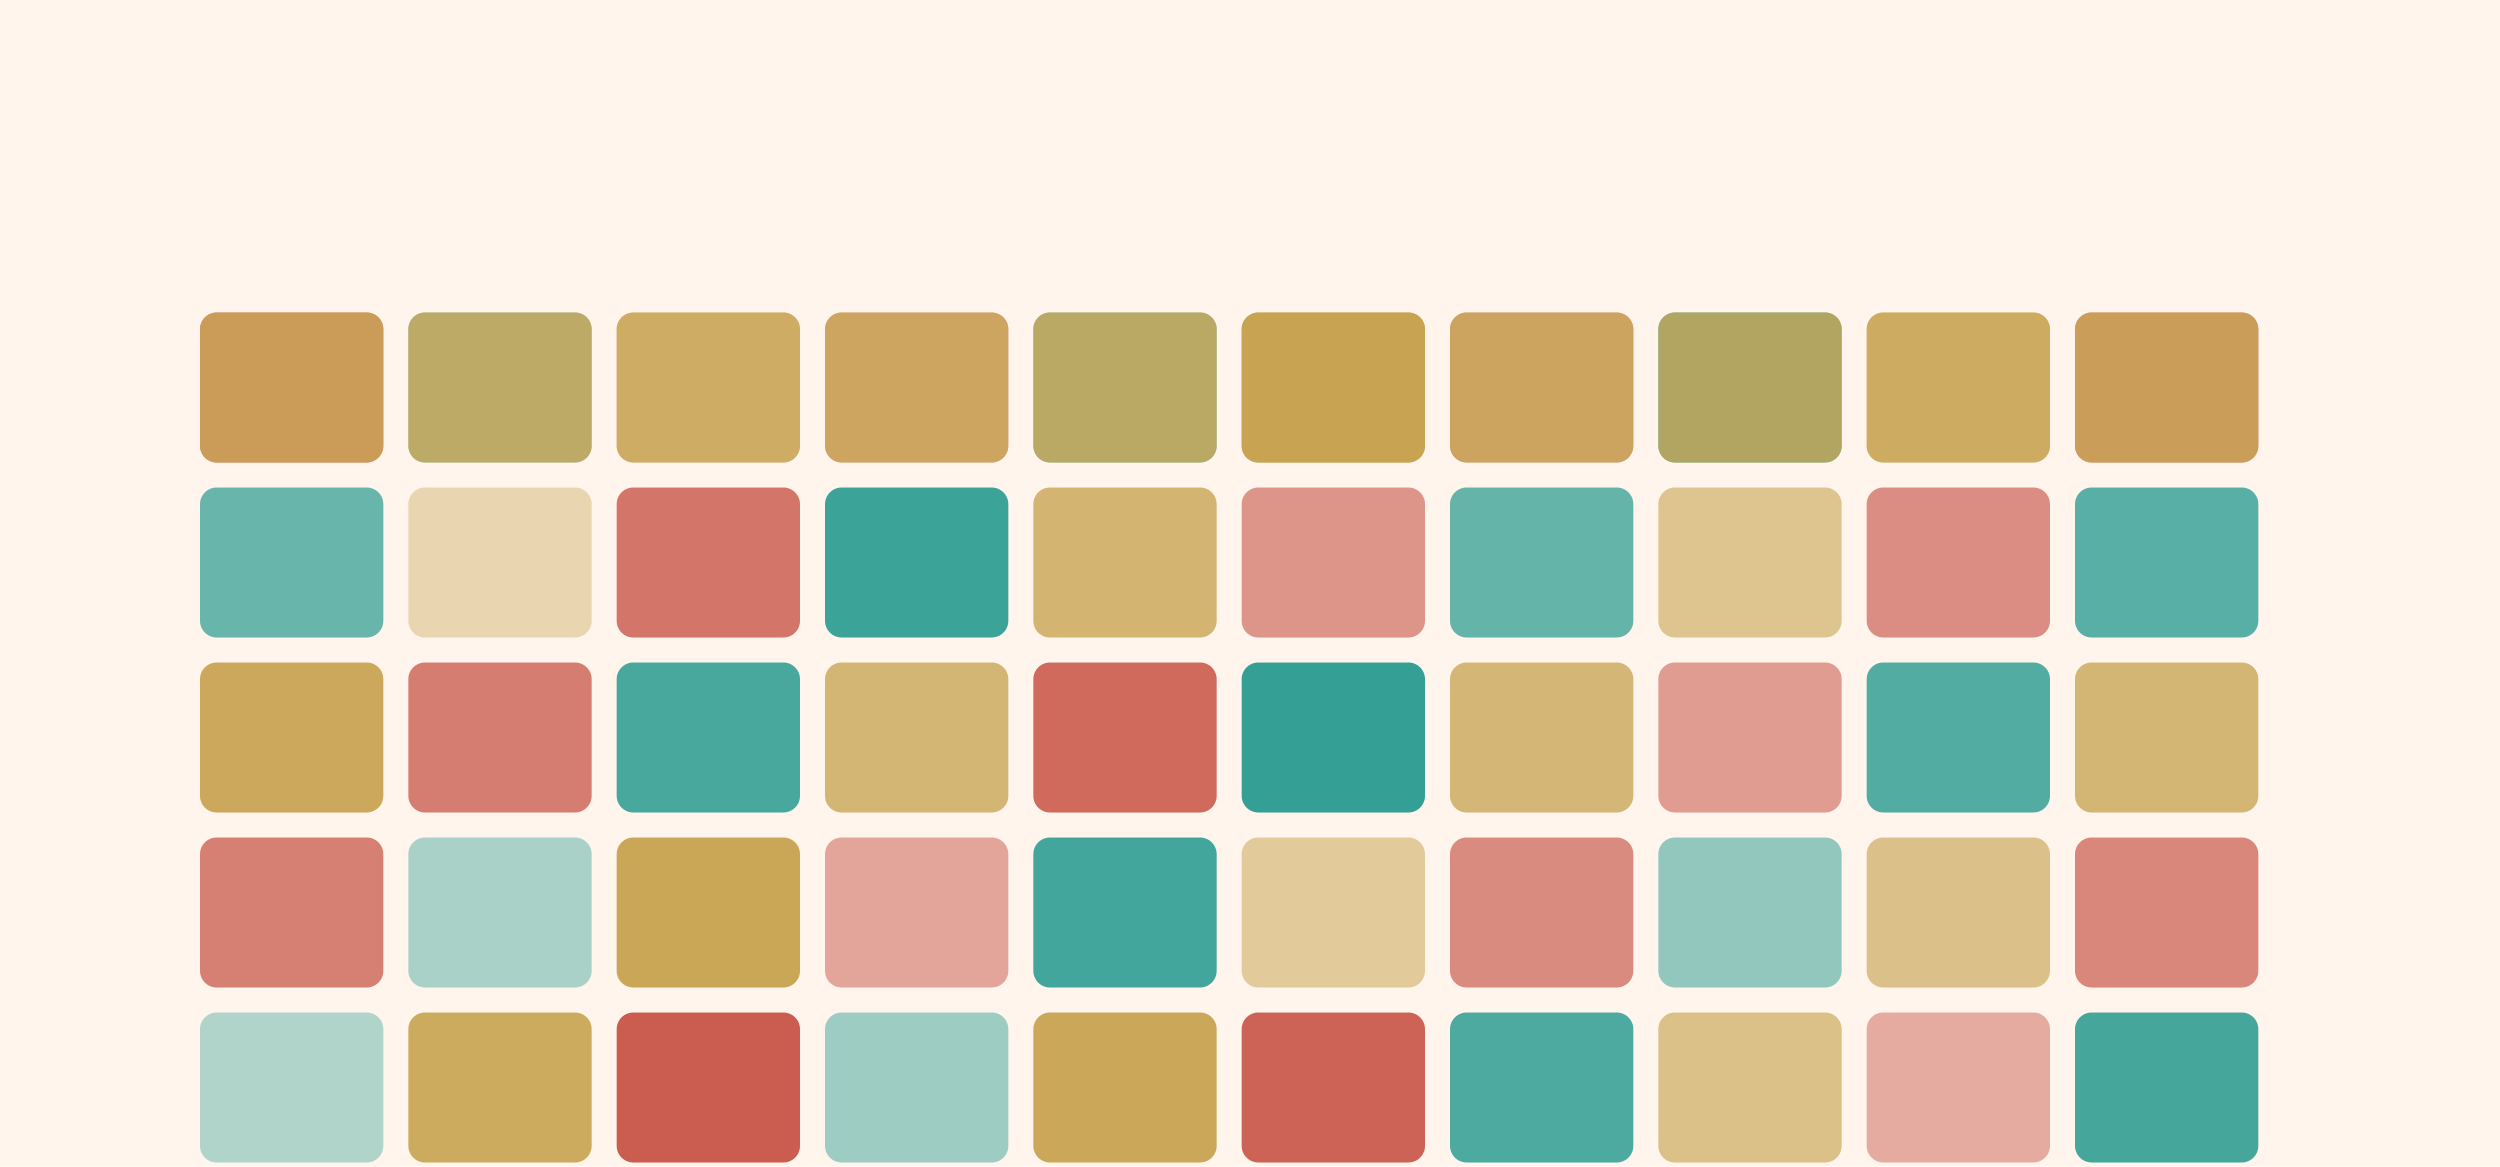
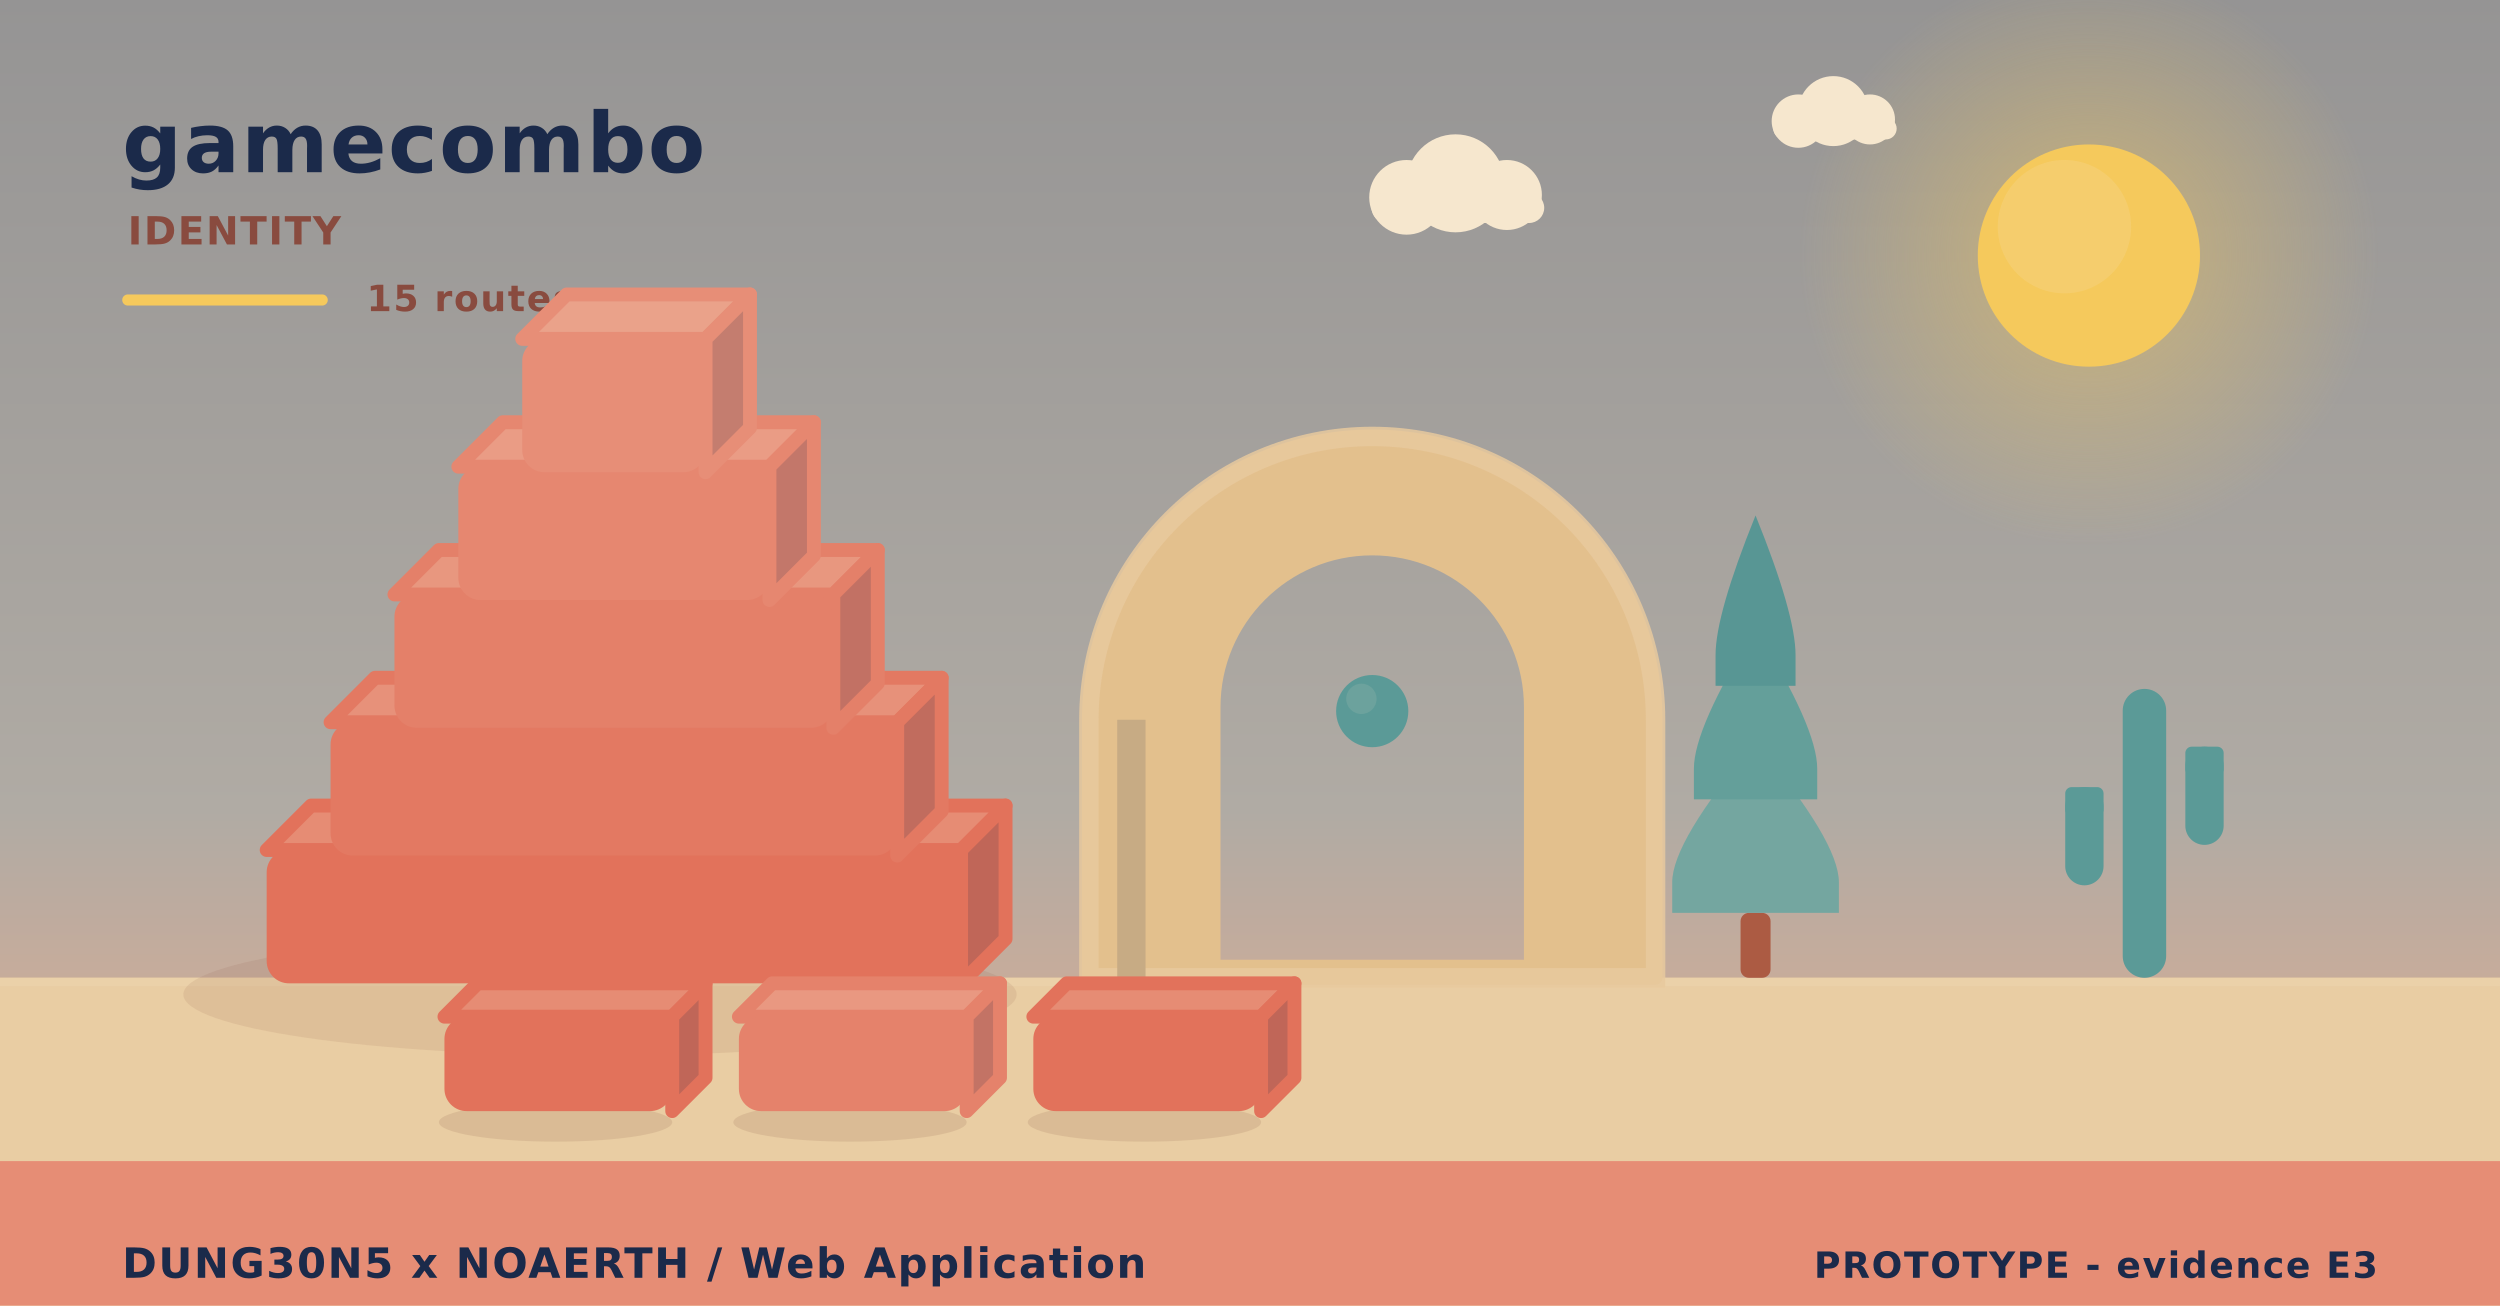
- <svg xmlns="http://www.w3.org/2000/svg" viewBox="0 0 1200 560" width="1200" height="560" role="img" aria-label="gamecombo hero">
-   <rect width="1200" height="560" fill="#fff5ed" />
-   <defs>
-     <linearGradient id="gh" x1="0" y1="0" x2="1" y2="1">
-       <stop offset="0%" stop-color="#c75346" />
-       <stop offset="100%" stop-color="#24998e" />
-     </linearGradient>
-   </defs>
-   <rect x="96.00" y="150.00" width="88.00" height="72.00" rx="8.00" fill="#c75346" opacity="0.72" />
-   <rect x="196.00" y="150.00" width="88.00" height="72.00" rx="8.00" fill="#24998e" opacity="0.48" />
-   <rect x="296.00" y="150.00" width="88.00" height="72.00" rx="8.00" fill="#c7a350" opacity="0.40" />
-   <rect x="396.00" y="150.00" width="88.00" height="72.00" rx="8.00" fill="#c75346" opacity="0.42" />
-   <rect x="496.00" y="150.00" width="88.00" height="72.00" rx="8.00" fill="#24998e" opacity="0.55" />
-   <rect x="596.00" y="150.00" width="88.00" height="72.00" rx="8.00" fill="#c7a350" opacity="0.93" />
-   <rect x="696.00" y="150.00" width="88.00" height="72.00" rx="8.00" fill="#c75346" opacity="0.48" />
-   <rect x="796.00" y="150.00" width="88.00" height="72.00" rx="8.00" fill="#24998e" opacity="0.74" />
-   <rect x="896.00" y="150.00" width="88.00" height="72.00" rx="8.00" fill="#c7a350" opacity="0.46" />
-   <rect x="996.00" y="150.00" width="88.00" height="72.00" rx="8.00" fill="#c75346" opacity="0.67" />
-   <rect x="96.00" y="234.00" width="88.00" height="72.00" rx="8.00" fill="#24998e" opacity="0.69" />
-   <rect x="196.00" y="234.00" width="88.00" height="72.00" rx="8.00" fill="#c7a350" opacity="0.39" />
-   <rect x="296.00" y="234.00" width="88.00" height="72.00" rx="8.00" fill="#c75346" opacity="0.79" />
-   <rect x="396.00" y="234.00" width="88.00" height="72.00" rx="8.00" fill="#24998e" opacity="0.89" />
-   <rect x="496.00" y="234.00" width="88.00" height="72.00" rx="8.00" fill="#c7a350" opacity="0.79" />
-   <rect x="596.00" y="234.00" width="88.00" height="72.00" rx="8.00" fill="#c75346" opacity="0.60" />
-   <rect x="696.00" y="234.00" width="88.00" height="72.00" rx="8.00" fill="#24998e" opacity="0.71" />
-   <rect x="796.00" y="234.00" width="88.00" height="72.00" rx="8.00" fill="#c7a350" opacity="0.59" />
-   <rect x="896.00" y="234.00" width="88.00" height="72.00" rx="8.00" fill="#c75346" opacity="0.64" />
-   <rect x="996.00" y="234.00" width="88.00" height="72.00" rx="8.00" fill="#24998e" opacity="0.76" />
-   <rect x="96.00" y="318.00" width="88.00" height="72.00" rx="8.00" fill="#c7a350" opacity="0.93" />
-   <rect x="196.00" y="318.00" width="88.00" height="72.00" rx="8.00" fill="#c75346" opacity="0.74" />
-   <rect x="296.00" y="318.00" width="88.00" height="72.00" rx="8.00" fill="#24998e" opacity="0.83" />
-   <rect x="396.00" y="318.00" width="88.00" height="72.00" rx="8.00" fill="#c7a350" opacity="0.77" />
-   <rect x="496.00" y="318.00" width="88.00" height="72.00" rx="8.00" fill="#c75346" opacity="0.86" />
-   <rect x="596.00" y="318.00" width="88.00" height="72.00" rx="8.00" fill="#24998e" opacity="0.93" />
-   <rect x="696.00" y="318.00" width="88.00" height="72.00" rx="8.00" fill="#c7a350" opacity="0.76" />
-   <rect x="796.00" y="318.00" width="88.00" height="72.00" rx="8.00" fill="#c75346" opacity="0.55" />
-   <rect x="896.00" y="318.00" width="88.00" height="72.00" rx="8.00" fill="#24998e" opacity="0.79" />
-   <rect x="996.00" y="318.00" width="88.00" height="72.00" rx="8.00" fill="#c7a350" opacity="0.77" />
-   <rect x="96.00" y="402.00" width="88.00" height="72.00" rx="8.00" fill="#c75346" opacity="0.73" />
-   <rect x="196.00" y="402.00" width="88.00" height="72.00" rx="8.00" fill="#24998e" opacity="0.39" />
-   <rect x="296.00" y="402.00" width="88.00" height="72.00" rx="8.00" fill="#c7a350" opacity="0.95" />
-   <rect x="396.00" y="402.00" width="88.00" height="72.00" rx="8.00" fill="#c75346" opacity="0.50" />
-   <rect x="496.00" y="402.00" width="88.00" height="72.00" rx="8.00" fill="#24998e" opacity="0.86" />
-   <rect x="596.00" y="402.00" width="88.00" height="72.00" rx="8.00" fill="#c7a350" opacity="0.52" />
-   <rect x="696.00" y="402.00" width="88.00" height="72.00" rx="8.00" fill="#c75346" opacity="0.66" />
-   <rect x="796.00" y="402.00" width="88.00" height="72.00" rx="8.00" fill="#24998e" opacity="0.50" />
-   <rect x="896.00" y="402.00" width="88.00" height="72.00" rx="8.00" fill="#c7a350" opacity="0.64" />
-   <rect x="996.00" y="402.00" width="88.00" height="72.00" rx="8.00" fill="#c75346" opacity="0.68" />
-   <rect x="96.00" y="486.00" width="88.00" height="72.00" rx="8.00" fill="#24998e" opacity="0.36" />
-   <rect x="196.00" y="486.00" width="88.00" height="72.00" rx="8.00" fill="#c7a350" opacity="0.90" />
-   <rect x="296.00" y="486.00" width="88.00" height="72.00" rx="8.00" fill="#c75346" opacity="0.94" />
-   <rect x="396.00" y="486.00" width="88.00" height="72.00" rx="8.00" fill="#24998e" opacity="0.45" />
-   <rect x="496.00" y="486.00" width="88.00" height="72.00" rx="8.00" fill="#c7a350" opacity="0.94" />
-   <rect x="596.00" y="486.00" width="88.00" height="72.00" rx="8.00" fill="#c75346" opacity="0.90" />
-   <rect x="696.00" y="486.00" width="88.00" height="72.00" rx="8.00" fill="#24998e" opacity="0.81" />
-   <rect x="796.00" y="486.00" width="88.00" height="72.00" rx="8.00" fill="#c7a350" opacity="0.65" />
-   <rect x="896.00" y="486.00" width="88.00" height="72.00" rx="8.00" fill="#c75346" opacity="0.46" />
-   <rect x="996.00" y="486.00" width="88.00" height="72.00" rx="8.00" fill="#24998e" opacity="0.85" />
+ <svg xmlns="http://www.w3.org/2000/svg" width="900" height="470" viewBox="0 0 900 470" role="img" aria-label="gamecombo - identity">
+   <linearGradient id="skyh" x1="0" y1="0" x2="0" y2="1">
+     <stop offset="0" stop-color="#959494" />
+     <stop offset="0.62" stop-color="#b0aba4" />
+     <stop offset="1" stop-color="#f3ad8a" />
+   </linearGradient>
+   <rect width="900" height="470" fill="url(#skyh)" />
+   <radialGradient id="sunh">
+     <stop offset="0.35" stop-color="#f5c95c" stop-opacity="0.34" />
+     <stop offset="1" stop-color="#f5c95c" stop-opacity="0" />
+   </radialGradient>
+   <circle cx="752" cy="92" r="104" fill="url(#sunh)" />
+   <circle cx="752" cy="92" r="40" fill="#f5c95c" />
+   <circle cx="743.2" cy="81.6" r="24" fill="#f5d27e" opacity="0.5" />
  <g>
-     <rect x="96.00" y="150.00" width="88.00" height="72.00" rx="8.00" fill="#c7a350" opacity="0.80" />
-     <animate attributeName="opacity" values="0.25;1.0;0.25" dur="12.467s" begin="4.4s" repeatCount="indefinite" />
+     <circle cx="524" cy="66" r="17.64" fill="#f6e7ce" />
+     <circle cx="506.36" cy="71.04" r="13.44" fill="#f6e7ce" />
+     <circle cx="542.48" cy="70.2" r="12.6" fill="#f6e7ce" />
+     <rect x="493.76" y="69.36" width="62.16" height="10.92" rx="5.46" fill="#f6e7ce" />
+     <animateTransform attributeName="transform" type="translate" values="0 0;24 0;0 0" dur="36s" begin="0s" repeatCount="indefinite" />
  </g>
  <g>
-     <rect x="196.00" y="150.00" width="88.00" height="72.00" rx="8.00" fill="#c7a350" opacity="0.80" />
-     <animate attributeName="opacity" values="0.25;1.0;0.25" dur="12.467s" begin="4.72s" repeatCount="indefinite" />
+     <circle cx="660" cy="40" r="12.6" fill="#f6e7ce" />
+     <circle cx="647.4" cy="43.6" r="9.6" fill="#f6e7ce" />
+     <circle cx="673.2" cy="43" r="9" fill="#f6e7ce" />
+     <rect x="638.4" y="42.4" width="44.4" height="7.8" rx="3.9" fill="#f6e7ce" />
+     <animateTransform attributeName="transform" type="translate" values="0 0;-18 0;0 0" dur="46s" begin="3s" repeatCount="indefinite" />
+   </g>
+   <rect x="0" y="352" width="900" height="118" fill="#e9cda3" />
+   <rect x="0" y="352" width="900" height="3" fill="#ebd1a9" />
+   <text x="44" y="62" font-family="Verdana,DejaVu Sans,sans-serif" font-size="30" font-weight="700" letter-spacing="0.6" fill="#1b2a4a" text-anchor="start">gamecombo</text>
+   <text x="46" y="88" font-family="Verdana,DejaVu Sans,sans-serif" font-size="14" font-weight="700" letter-spacing="0.6" fill="#894b3f" text-anchor="start">IDENTITY</text>
+   <rect x="44" y="106" width="74" height="4" rx="2" fill="#f5c95c" />
+   <text x="132" y="112" font-family="Verdana,DejaVu Sans,sans-serif" font-size="13" font-weight="700" letter-spacing="0.6" fill="#894b3f" text-anchor="start">15 routes</text>
+   <ellipse cx="216" cy="358" rx="150" ry="22" fill="rgba(138,90,68,0.11)" />
+   <g>
+     <path d="M96,306 L346,306 L362,290 L112,290 Z" fill="#e68c74" stroke="#e2725b" stroke-width="5" stroke-linejoin="round" />
+     <path d="M346,306 L362,290 L362,338 L346,354 Z" fill="#c06658" stroke="#e2725b" stroke-width="5" stroke-linejoin="round" />
+     <rect x="96" y="306" width="250" height="48" rx="8" fill="#e2725b" />
+     <animateTransform attributeName="transform" type="translate" values="0 10;0 0" dur="0.9s" begin="0s" fill="freeze" />
  </g>
  <g>
-     <rect x="296.00" y="150.00" width="88.00" height="72.00" rx="8.00" fill="#c7a350" opacity="0.80" />
-     <animate attributeName="opacity" values="0.25;1.0;0.25" dur="12.467s" begin="5.04s" repeatCount="indefinite" />
+     <path d="M119,260 L323,260 L339,244 L135,244 Z" fill="#e7917a" stroke="#e37962" stroke-width="5" stroke-linejoin="round" />
+     <path d="M323,260 L339,244 L339,292 L323,308 Z" fill="#c16c5e" stroke="#e37962" stroke-width="5" stroke-linejoin="round" />
+     <rect x="119" y="260" width="204" height="48" rx="8" fill="#e37962" />
+     <animateTransform attributeName="transform" type="translate" values="0 10;0 0" dur="0.9s" begin="0.28s" fill="freeze" />
  </g>
  <g>
-     <rect x="396.00" y="150.00" width="88.00" height="72.00" rx="8.00" fill="#c7a350" opacity="0.80" />
-     <animate attributeName="opacity" values="0.25;1.0;0.25" dur="12.467s" begin="5.36s" repeatCount="indefinite" />
+     <path d="M142,214 L300,214 L316,198 L158,198 Z" fill="#e8977f" stroke="#e48069" stroke-width="5" stroke-linejoin="round" />
+     <path d="M300,214 L316,198 L316,246 L300,262 Z" fill="#c27164" stroke="#e48069" stroke-width="5" stroke-linejoin="round" />
+     <rect x="142" y="214" width="158" height="48" rx="8" fill="#e48069" />
+     <animateTransform attributeName="transform" type="translate" values="0 10;0 0" dur="0.9s" begin="0.56s" fill="freeze" />
  </g>
  <g>
-     <rect x="496.00" y="150.00" width="88.00" height="72.00" rx="8.00" fill="#c7a350" opacity="0.80" />
-     <animate attributeName="opacity" values="0.25;1.0;0.25" dur="12.467s" begin="5.68s" repeatCount="indefinite" />
+     <path d="M165,168 L277,168 L293,152 L181,152 Z" fill="#ea9c85" stroke="#e68770" stroke-width="5" stroke-linejoin="round" />
+     <path d="M277,168 L293,152 L293,200 L277,216 Z" fill="#c3776a" stroke="#e68770" stroke-width="5" stroke-linejoin="round" />
+     <rect x="165" y="168" width="112" height="48" rx="8" fill="#e68770" />
+     <animateTransform attributeName="transform" type="translate" values="0 10;0 0" dur="0.9s" begin="0.84s" fill="freeze" />
  </g>
  <g>
-     <rect x="596.00" y="150.00" width="88.00" height="72.00" rx="8.00" fill="#c7a350" opacity="0.80" />
-     <animate attributeName="opacity" values="0.25;1.0;0.25" dur="12.467s" begin="6.0s" repeatCount="indefinite" />
+     <path d="M188,122 L254,122 L270,106 L204,106 Z" fill="#eaa28a" stroke="#e78e77" stroke-width="5" stroke-linejoin="round" />
+     <path d="M254,122 L270,106 L270,154 L254,170 Z" fill="#c47d6f" stroke="#e78e77" stroke-width="5" stroke-linejoin="round" />
+     <rect x="188" y="122" width="66" height="48" rx="8" fill="#e78e77" />
+     <animateTransform attributeName="transform" type="translate" values="0 10;0 0" dur="0.9s" begin="1.12s" fill="freeze" />
  </g>
+   <path d="M392,352 L392,259.12 A102,102 0 0 1 596,259.12 L596,352 Z M436.88,348 L436.88,254.55 A57.12,57.12 0 0 1 551.12,254.55 L551.12,348 Z" fill="#e3c08d" fill-rule="evenodd" stroke="#e3c08d" stroke-width="5" stroke-linejoin="round" />
+   <path d="M392,352 L392,259.12 A102,102 0 0 1 596,259.12 L596,352 Z" fill="none" stroke="#e8c99d" stroke-width="7" stroke-linecap="round" opacity="0.85" />
+   <rect x="402.2" y="259.12" width="10.2" height="92.88" fill="#c7ab84" />
  <g>
-     <rect x="696.00" y="150.00" width="88.00" height="72.00" rx="8.00" fill="#c7a350" opacity="0.80" />
-     <animate attributeName="opacity" values="0.25;1.0;0.25" dur="12.467s" begin="6.32s" repeatCount="indefinite" />
+     <circle cx="494" cy="256" r="13" fill="#5b9a97" />
+     <circle cx="490.1" cy="251.58" r="5.46" fill="#7aa9a2" opacity="0.55" />
+     <animate attributeName="opacity" values="0.78;1;0.78" dur="5.2s" begin="0s" repeatCount="indefinite" />
  </g>
+   <rect x="626.6" y="328.64" width="10.8" height="23.36" rx="3" fill="#ac5b43" />
+   <path d="M632,267.32 Q602,302.89 602,317.6 Q602,328.64 602,328.64 L662,328.64 Q662,328.64 662,317.6 Q662,302.89 632,267.32 Z" fill="#74a6a0" />
+   <path d="M632,226.44 Q609.8,262.01 609.8,276.72 Q609.8,287.76 609.8,287.76 L654.2,287.76 Q654.2,287.76 654.2,276.72 Q654.2,262.01 632,226.44 Z" fill="#649f9a" />
+   <path d="M632,185.56 Q617.6,221.13 617.6,235.84 Q617.6,246.88 617.6,246.88 L646.4,246.88 Q646.4,246.88 646.4,235.84 Q646.4,221.13 632,185.56 Z" fill="#589694" />
+   <rect x="764.18" y="248" width="15.64" height="104" rx="7.82" fill="#5b9a97" />
+   <rect x="743.48" y="283.36" width="13.8" height="35.36" rx="6.9" fill="#5b9a97" />
+   <rect x="743.48" y="283.36" width="13.8" height="10.4" rx="2.3" fill="#5b9a97" />
+   <rect x="786.72" y="268.8" width="13.8" height="35.36" rx="6.9" fill="#5b9a97" />
+   <rect x="786.72" y="268.8" width="13.8" height="10.4" rx="2.3" fill="#5b9a97" />
+   <ellipse cx="200" cy="404" rx="42" ry="7" fill="rgba(138,90,68,0.15)" />
  <g>
-     <rect x="796.00" y="150.00" width="88.00" height="72.00" rx="8.00" fill="#c7a350" opacity="0.80" />
-     <animate attributeName="opacity" values="0.25;1.0;0.25" dur="12.467s" begin="6.64s" repeatCount="indefinite" />
+     <path d="M160,366 L242,366 L254,354 L172,354 Z" fill="#e68c74" stroke="#e2725b" stroke-width="5" stroke-linejoin="round" />
+     <path d="M242,366 L254,354 L254,388 L242,400 Z" fill="#c06658" stroke="#e2725b" stroke-width="5" stroke-linejoin="round" />
+     <rect x="160" y="366" width="82" height="34" rx="8" fill="#e2725b" />
+     <animateTransform attributeName="transform" type="translate" values="0 10;0 0" dur="0.7s" begin="0.8s" fill="freeze" />
  </g>
+   <ellipse cx="306" cy="404" rx="42" ry="7" fill="rgba(138,90,68,0.15)" />
  <g>
-     <rect x="896.00" y="150.00" width="88.00" height="72.00" rx="8.00" fill="#c7a350" opacity="0.80" />
-     <animate attributeName="opacity" values="0.25;1.0;0.25" dur="12.467s" begin="6.96s" repeatCount="indefinite" />
+     <path d="M266,366 L348,366 L360,354 L278,354 Z" fill="#e99881" stroke="#e5826b" stroke-width="5" stroke-linejoin="round" />
+     <path d="M348,366 L360,354 L360,388 L348,400 Z" fill="#c37365" stroke="#e5826b" stroke-width="5" stroke-linejoin="round" />
+     <rect x="266" y="366" width="82" height="34" rx="8" fill="#e5826b" />
+     <animateTransform attributeName="transform" type="translate" values="0 10;0 0" dur="0.7s" begin="0.95s" fill="freeze" />
  </g>
+   <ellipse cx="412" cy="404" rx="42" ry="7" fill="rgba(138,90,68,0.15)" />
  <g>
-     <rect x="996.00" y="150.00" width="88.00" height="72.00" rx="8.00" fill="#c7a350" opacity="0.80" />
-     <animate attributeName="opacity" values="0.25;1.0;0.25" dur="12.467s" begin="7.28s" repeatCount="indefinite" />
+     <path d="M372,366 L454,366 L466,354 L384,354 Z" fill="#e68c74" stroke="#e2725b" stroke-width="5" stroke-linejoin="round" />
+     <path d="M454,366 L466,354 L466,388 L454,400 Z" fill="#c06658" stroke="#e2725b" stroke-width="5" stroke-linejoin="round" />
+     <rect x="372" y="366" width="82" height="34" rx="8" fill="#e2725b" />
+     <animateTransform attributeName="transform" type="translate" values="0 10;0 0" dur="0.7s" begin="1.1s" fill="freeze" />
  </g>
+   <rect x="0" y="418" width="900" height="52" rx="0" fill="#e68972" opacity="0.94" />
+   <text x="44" y="460" font-family="Verdana,DejaVu Sans,sans-serif" font-size="15" font-weight="700" letter-spacing="0.6" fill="#1b2a4a" text-anchor="start">DUNG30N5 x NOAERTH  /  Web Application</text>
+   <text x="856" y="460" font-family="Verdana,DejaVu Sans,sans-serif" font-size="13" font-weight="700" letter-spacing="0.6" fill="#1b2a4a" text-anchor="end">PROTOTYPE  -  evidence E3</text>
</svg>
